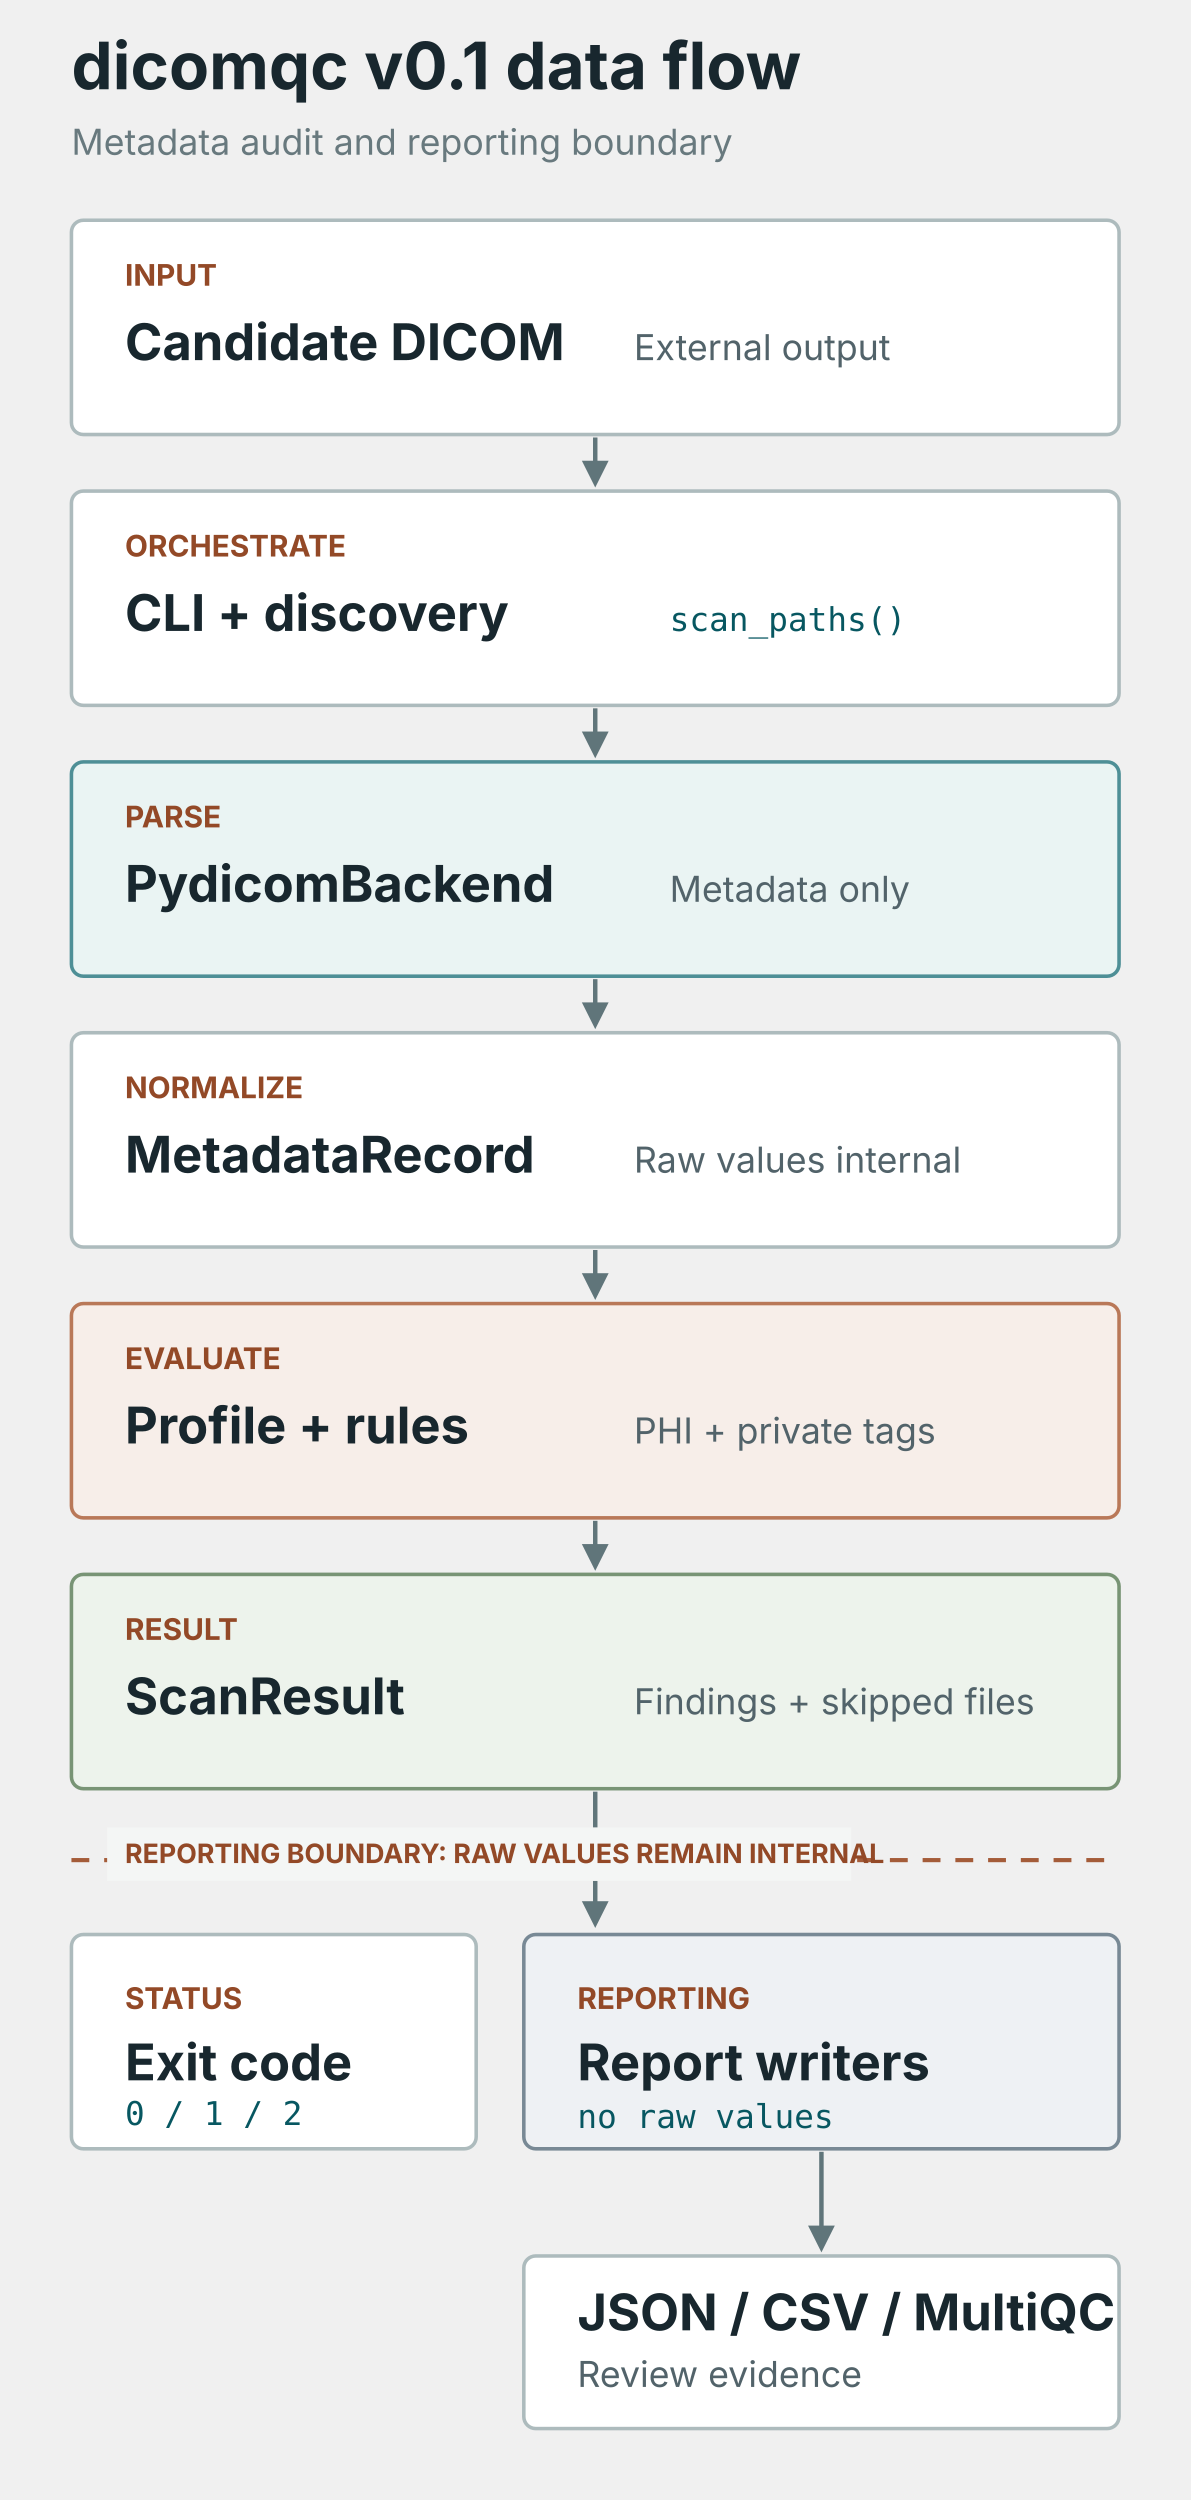
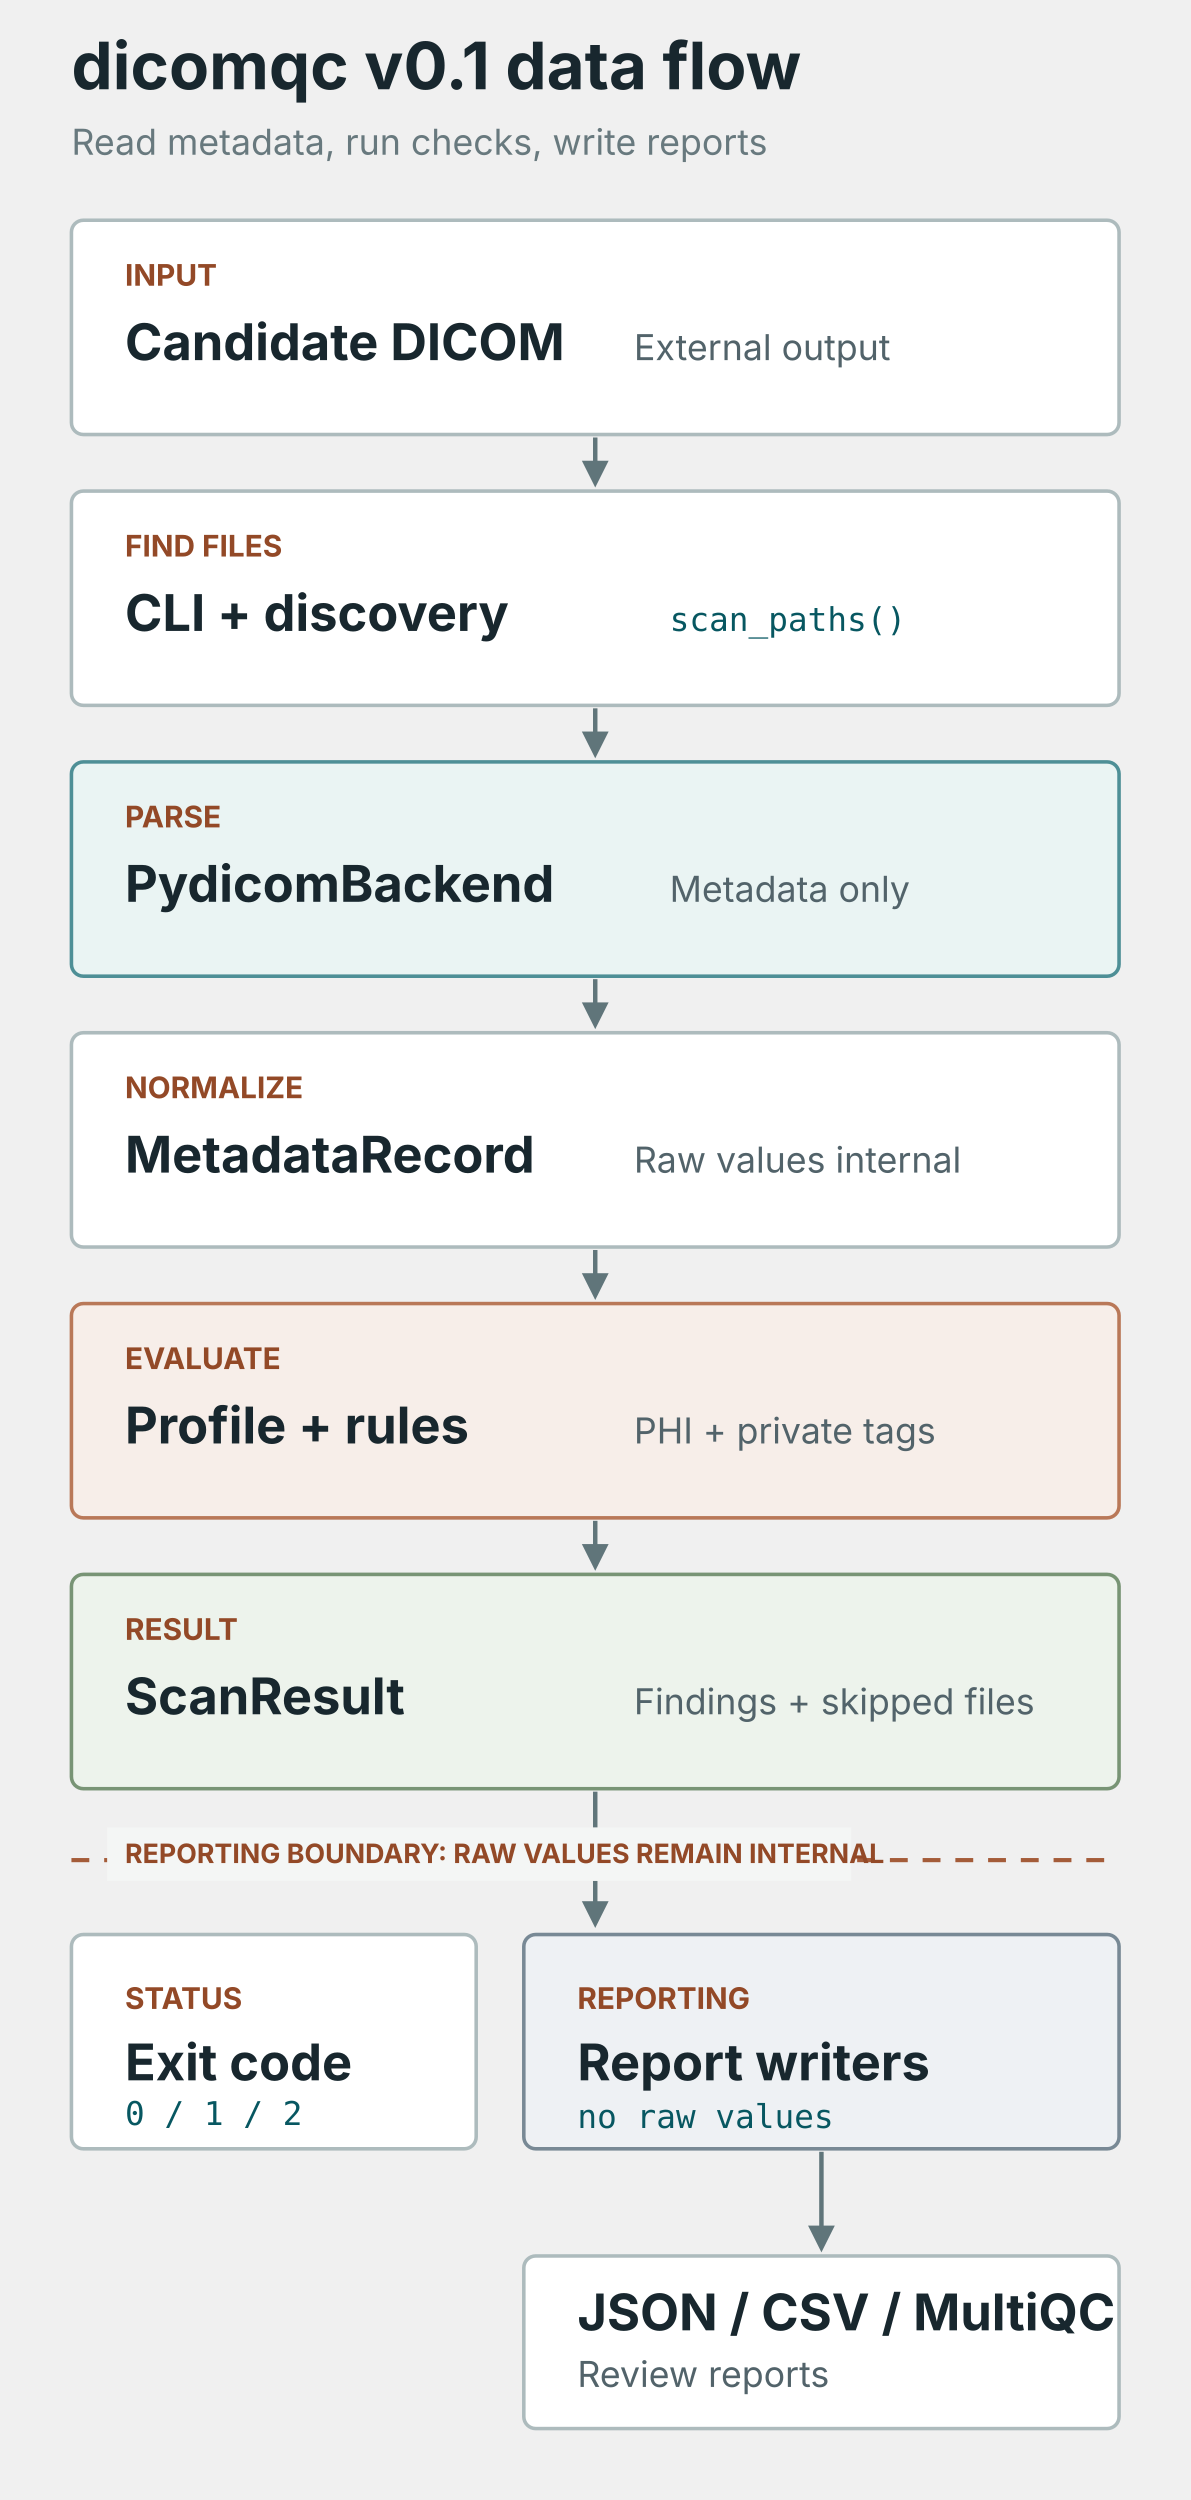
<svg xmlns="http://www.w3.org/2000/svg" viewBox="0 0 400 840" role="img" aria-labelledby="title desc">
  <defs>
    <marker id="arrow" viewBox="0 0 10 10" refX="8" refY="5" markerWidth="6" markerHeight="6" orient="auto-start-reverse">
      <path d="M 0 0 L 10 5 L 0 10 z" class="arrowHead" />
    </marker>
    <style>
      .node { fill: #ffffff; stroke: #adbbbd; stroke-width: 1.2; }
      .backend { fill: #eaf4f3; stroke: #4e8f96; }
      .rules { fill: #f7eee9; stroke: #b97858; }
      .result { fill: #edf3ec; stroke: #789475; }
      .reporter { fill: #eef1f4; stroke: #788995; }
      .flow { fill: none; stroke: #60757a; stroke-width: 1.5; marker-end: url(#arrow); }
      .arrowHead { fill: #60757a; }
      .boundary { stroke: #a45c39; stroke-width: 1.4; stroke-dasharray: 6 5; }
      .boundaryLabel { fill: #f4f6f5; }
      .pageTitle { fill: #18272e; font: 700 22px Inter, Arial, sans-serif; letter-spacing: 0; }
      .phase { fill: #934927; font: 700 10px Inter, Arial, sans-serif; letter-spacing: 0; }
      .nodeTitle { fill: #18272e; font: 700 17px Inter, Arial, sans-serif; letter-spacing: 0; }
      .detail { fill: #52636a; font: 12px Inter, Arial, sans-serif; letter-spacing: 0; }
      .code { fill: #075761; font: 11px ui-monospace, SFMono-Regular, Menlo, Consolas, monospace; letter-spacing: 0; }
      .note { fill: #68797e; font: 12px Inter, Arial, sans-serif; letter-spacing: 0; }
      .boundaryText { fill: #934927; font: 700 9px Inter, Arial, sans-serif; letter-spacing: 0; }
      @media (prefers-color-scheme: dark) {
        .node { fill: #192125; stroke: #526166; }
        .backend { fill: #203436; stroke: #70bdc4; }
        .rules { fill: #352923; stroke: #d28d6b; }
        .result { fill: #263126; stroke: #91ae8d; }
        .reporter { fill: #252d33; stroke: #8d9ca6; }
        .flow { stroke: #91a4a7; }
        .arrowHead { fill: #91a4a7; }
        .boundary { stroke: #e09b78; }
        .boundaryLabel { fill: #1d262a; }
        .pageTitle, .nodeTitle { fill: #edf2f2; }
        .phase, .boundaryText { fill: #e09b78; }
        .detail, .note { fill: #aebbbc; }
        .code { fill: #9bd5d8; }
      }
    </style>
  </defs>
  <text x="24" y="30" class="pageTitle">dicomqc v0.1 data flow</text>
-   <text x="24" y="52" class="note">Metadata audit and reporting boundary</text>
+   <text x="24" y="52" class="note">Read metadata, run checks, write reports</text>
  <rect x="24" y="74" width="352" height="72" rx="4" class="node" />
  <text x="42" y="96" class="phase">INPUT</text>
  <text x="42" y="121" class="nodeTitle">Candidate DICOM</text>
  <text x="213" y="121" class="detail">External output</text>
  <line x1="200" y1="147" x2="200" y2="162" class="flow" />
  <rect x="24" y="165" width="352" height="72" rx="4" class="node" />
-   <text x="42" y="187" class="phase">ORCHESTRATE</text>
+   <text x="42" y="187" class="phase">FIND FILES</text>
  <text x="42" y="212" class="nodeTitle">CLI + discovery</text>
  <text x="225" y="212" class="code">scan_paths()</text>
  <line x1="200" y1="238" x2="200" y2="253" class="flow" />
  <rect x="24" y="256" width="352" height="72" rx="4" class="node backend" />
  <text x="42" y="278" class="phase">PARSE</text>
  <text x="42" y="303" class="nodeTitle">PydicomBackend</text>
  <text x="225" y="303" class="detail">Metadata only</text>
  <line x1="200" y1="329" x2="200" y2="344" class="flow" />
  <rect x="24" y="347" width="352" height="72" rx="4" class="node" />
  <text x="42" y="369" class="phase">NORMALIZE</text>
  <text x="42" y="394" class="nodeTitle">MetadataRecord</text>
  <text x="213" y="394" class="detail">Raw values internal</text>
  <line x1="200" y1="420" x2="200" y2="435" class="flow" />
  <rect x="24" y="438" width="352" height="72" rx="4" class="node rules" />
  <text x="42" y="460" class="phase">EVALUATE</text>
  <text x="42" y="485" class="nodeTitle">Profile + rules</text>
  <text x="213" y="485" class="detail">PHI + private tags</text>
  <line x1="200" y1="511" x2="200" y2="526" class="flow" />
  <rect x="24" y="529" width="352" height="72" rx="4" class="node result" />
  <text x="42" y="551" class="phase">RESULT</text>
  <text x="42" y="576" class="nodeTitle">ScanResult</text>
  <text x="213" y="576" class="detail">Findings + skipped files</text>
  <line x1="200" y1="602" x2="200" y2="646" class="flow" />
  <line x1="24" y1="625" x2="376" y2="625" class="boundary" />
  <rect x="36" y="614" width="250" height="18" class="boundaryLabel" />
  <text x="42" y="626" class="boundaryText">REPORTING BOUNDARY: RAW VALUES REMAIN INTERNAL</text>
  <rect x="24" y="650" width="136" height="72" rx="4" class="node" />
  <text x="42" y="675" class="phase">STATUS</text>
  <text x="42" y="699" class="nodeTitle">Exit code</text>
  <text x="42" y="714" class="code">0 / 1 / 2</text>
  <rect x="176" y="650" width="200" height="72" rx="4" class="node reporter" />
  <text x="194" y="675" class="phase">REPORTING</text>
  <text x="194" y="699" class="nodeTitle">Report writers</text>
  <text x="194" y="715" class="code">no raw values</text>
  <line x1="276" y1="723" x2="276" y2="755" class="flow" />
  <rect x="176" y="758" width="200" height="58" rx="4" class="node" />
  <text x="194" y="783" class="nodeTitle">JSON / CSV / MultiQC</text>
-   <text x="194" y="802" class="detail">Review evidence</text>
+   <text x="194" y="802" class="detail">Review reports</text>
</svg>
